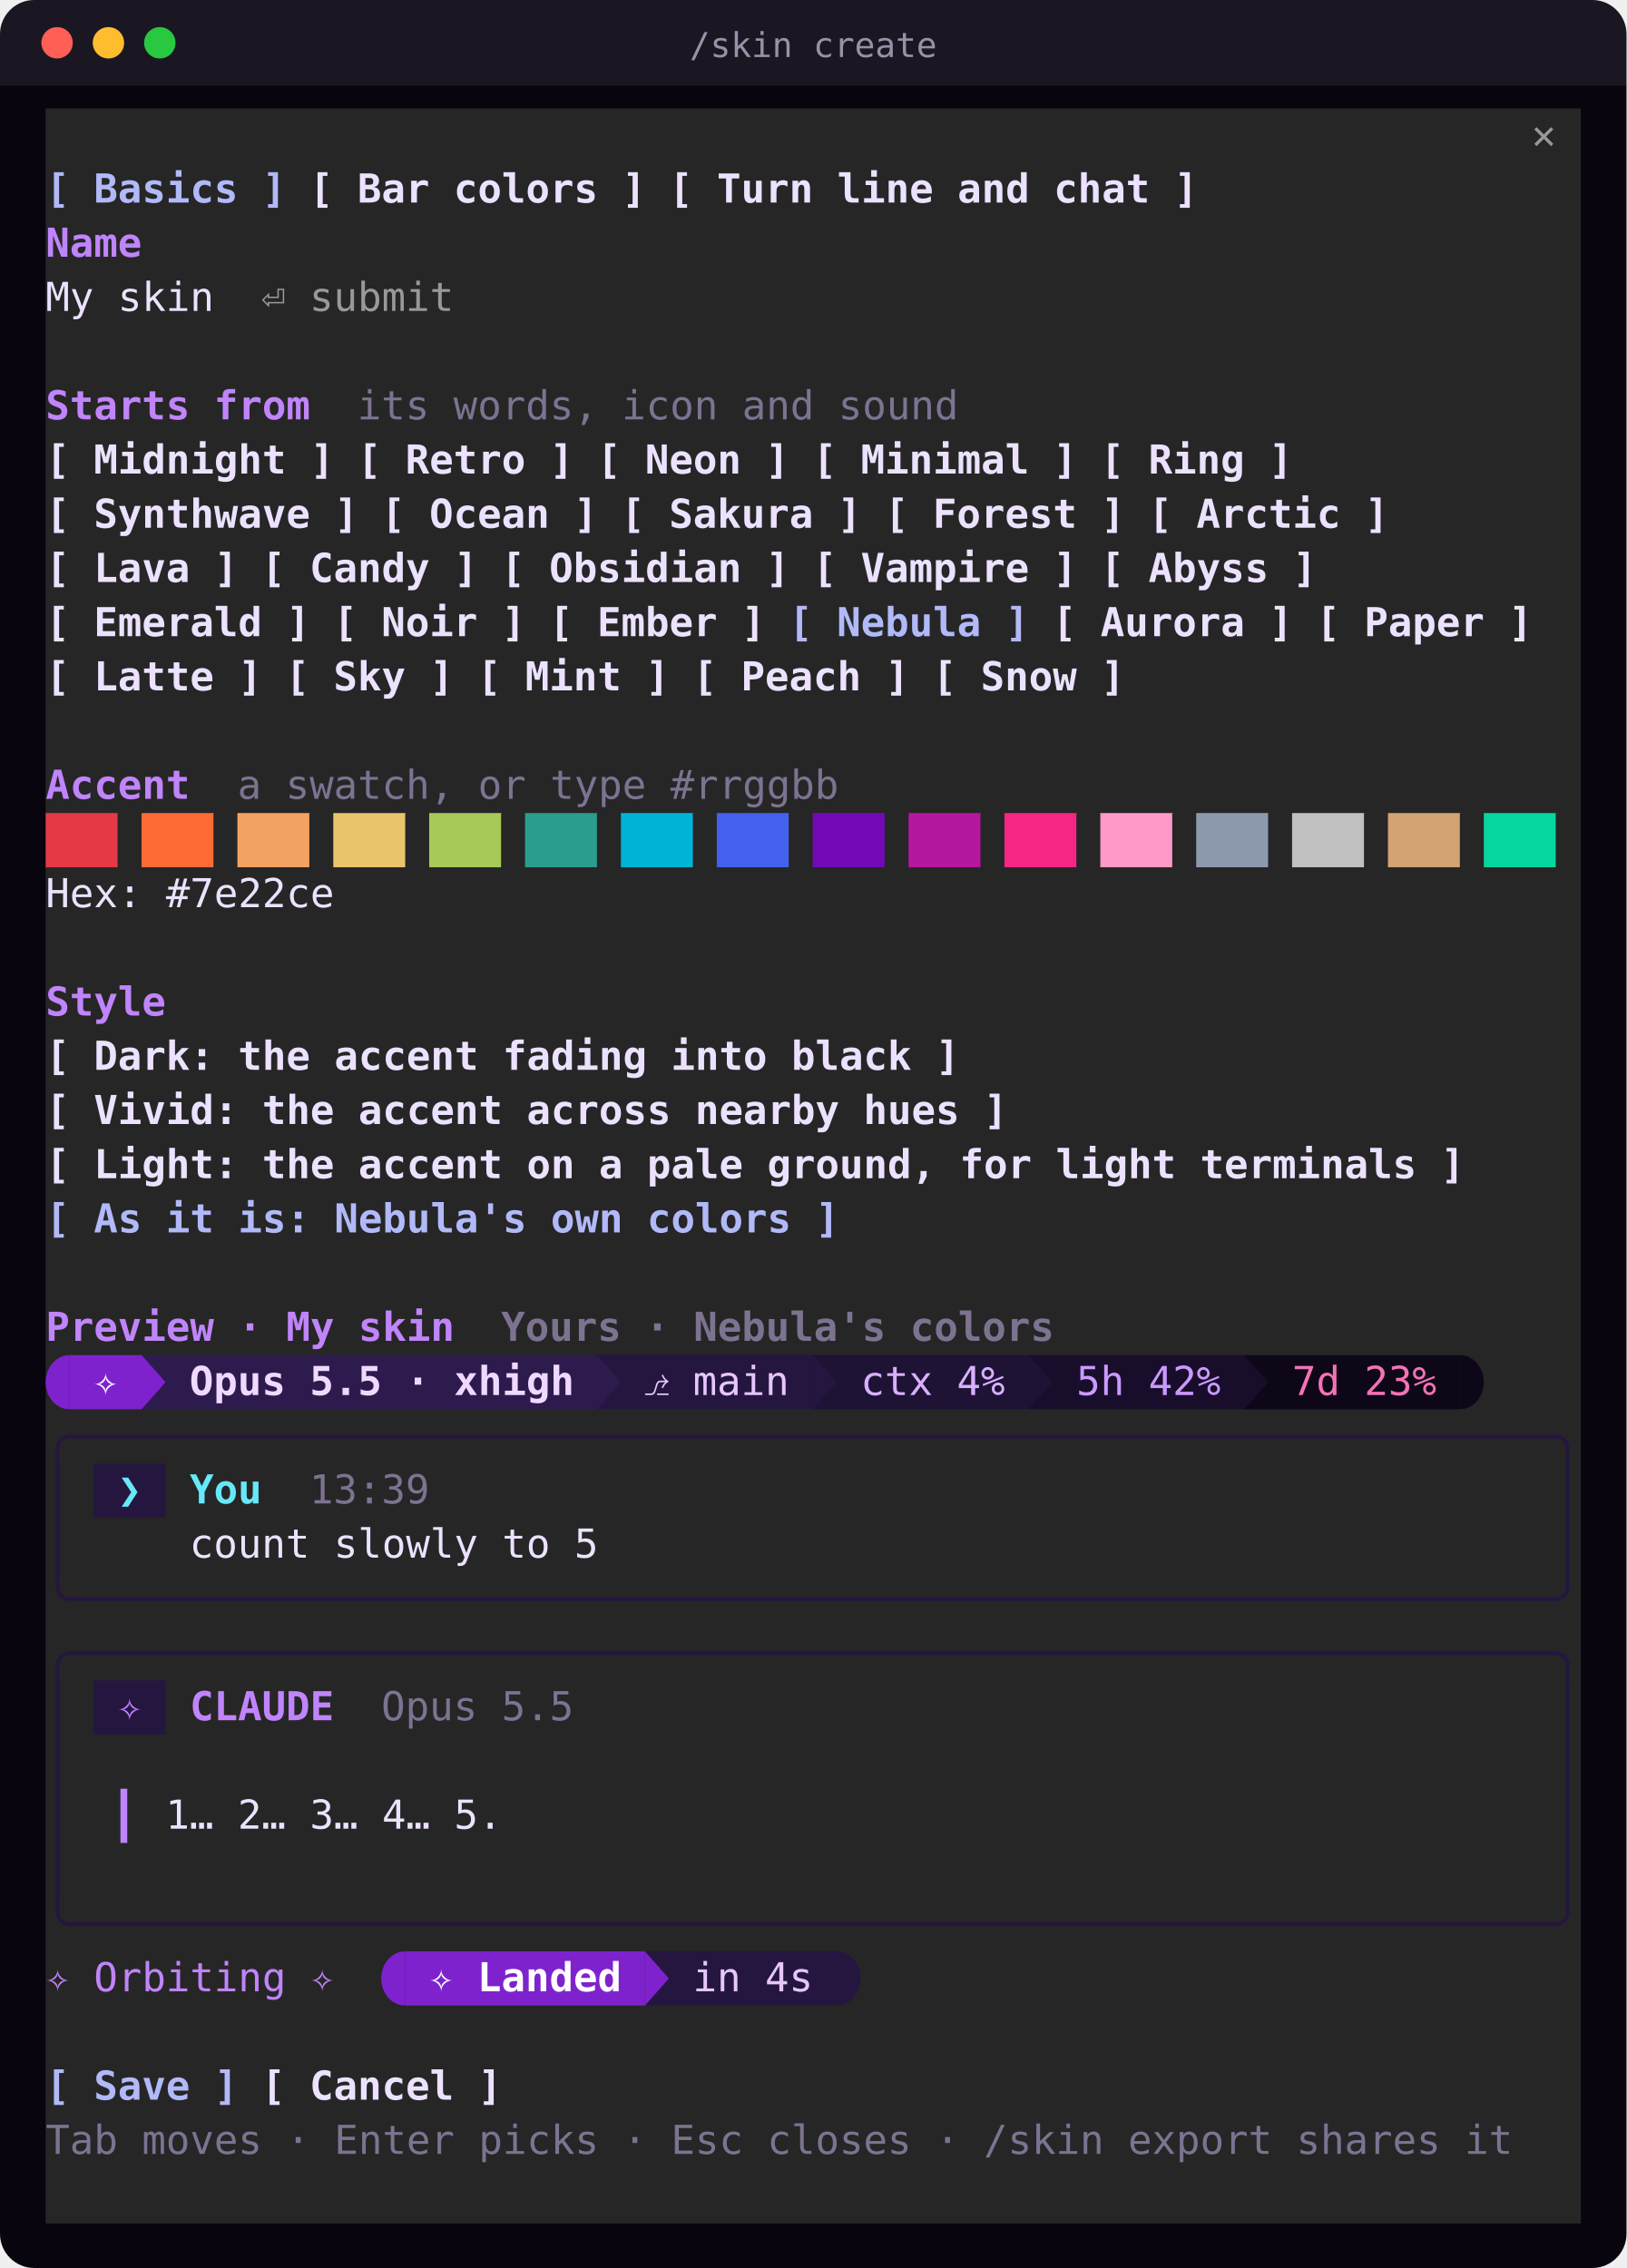
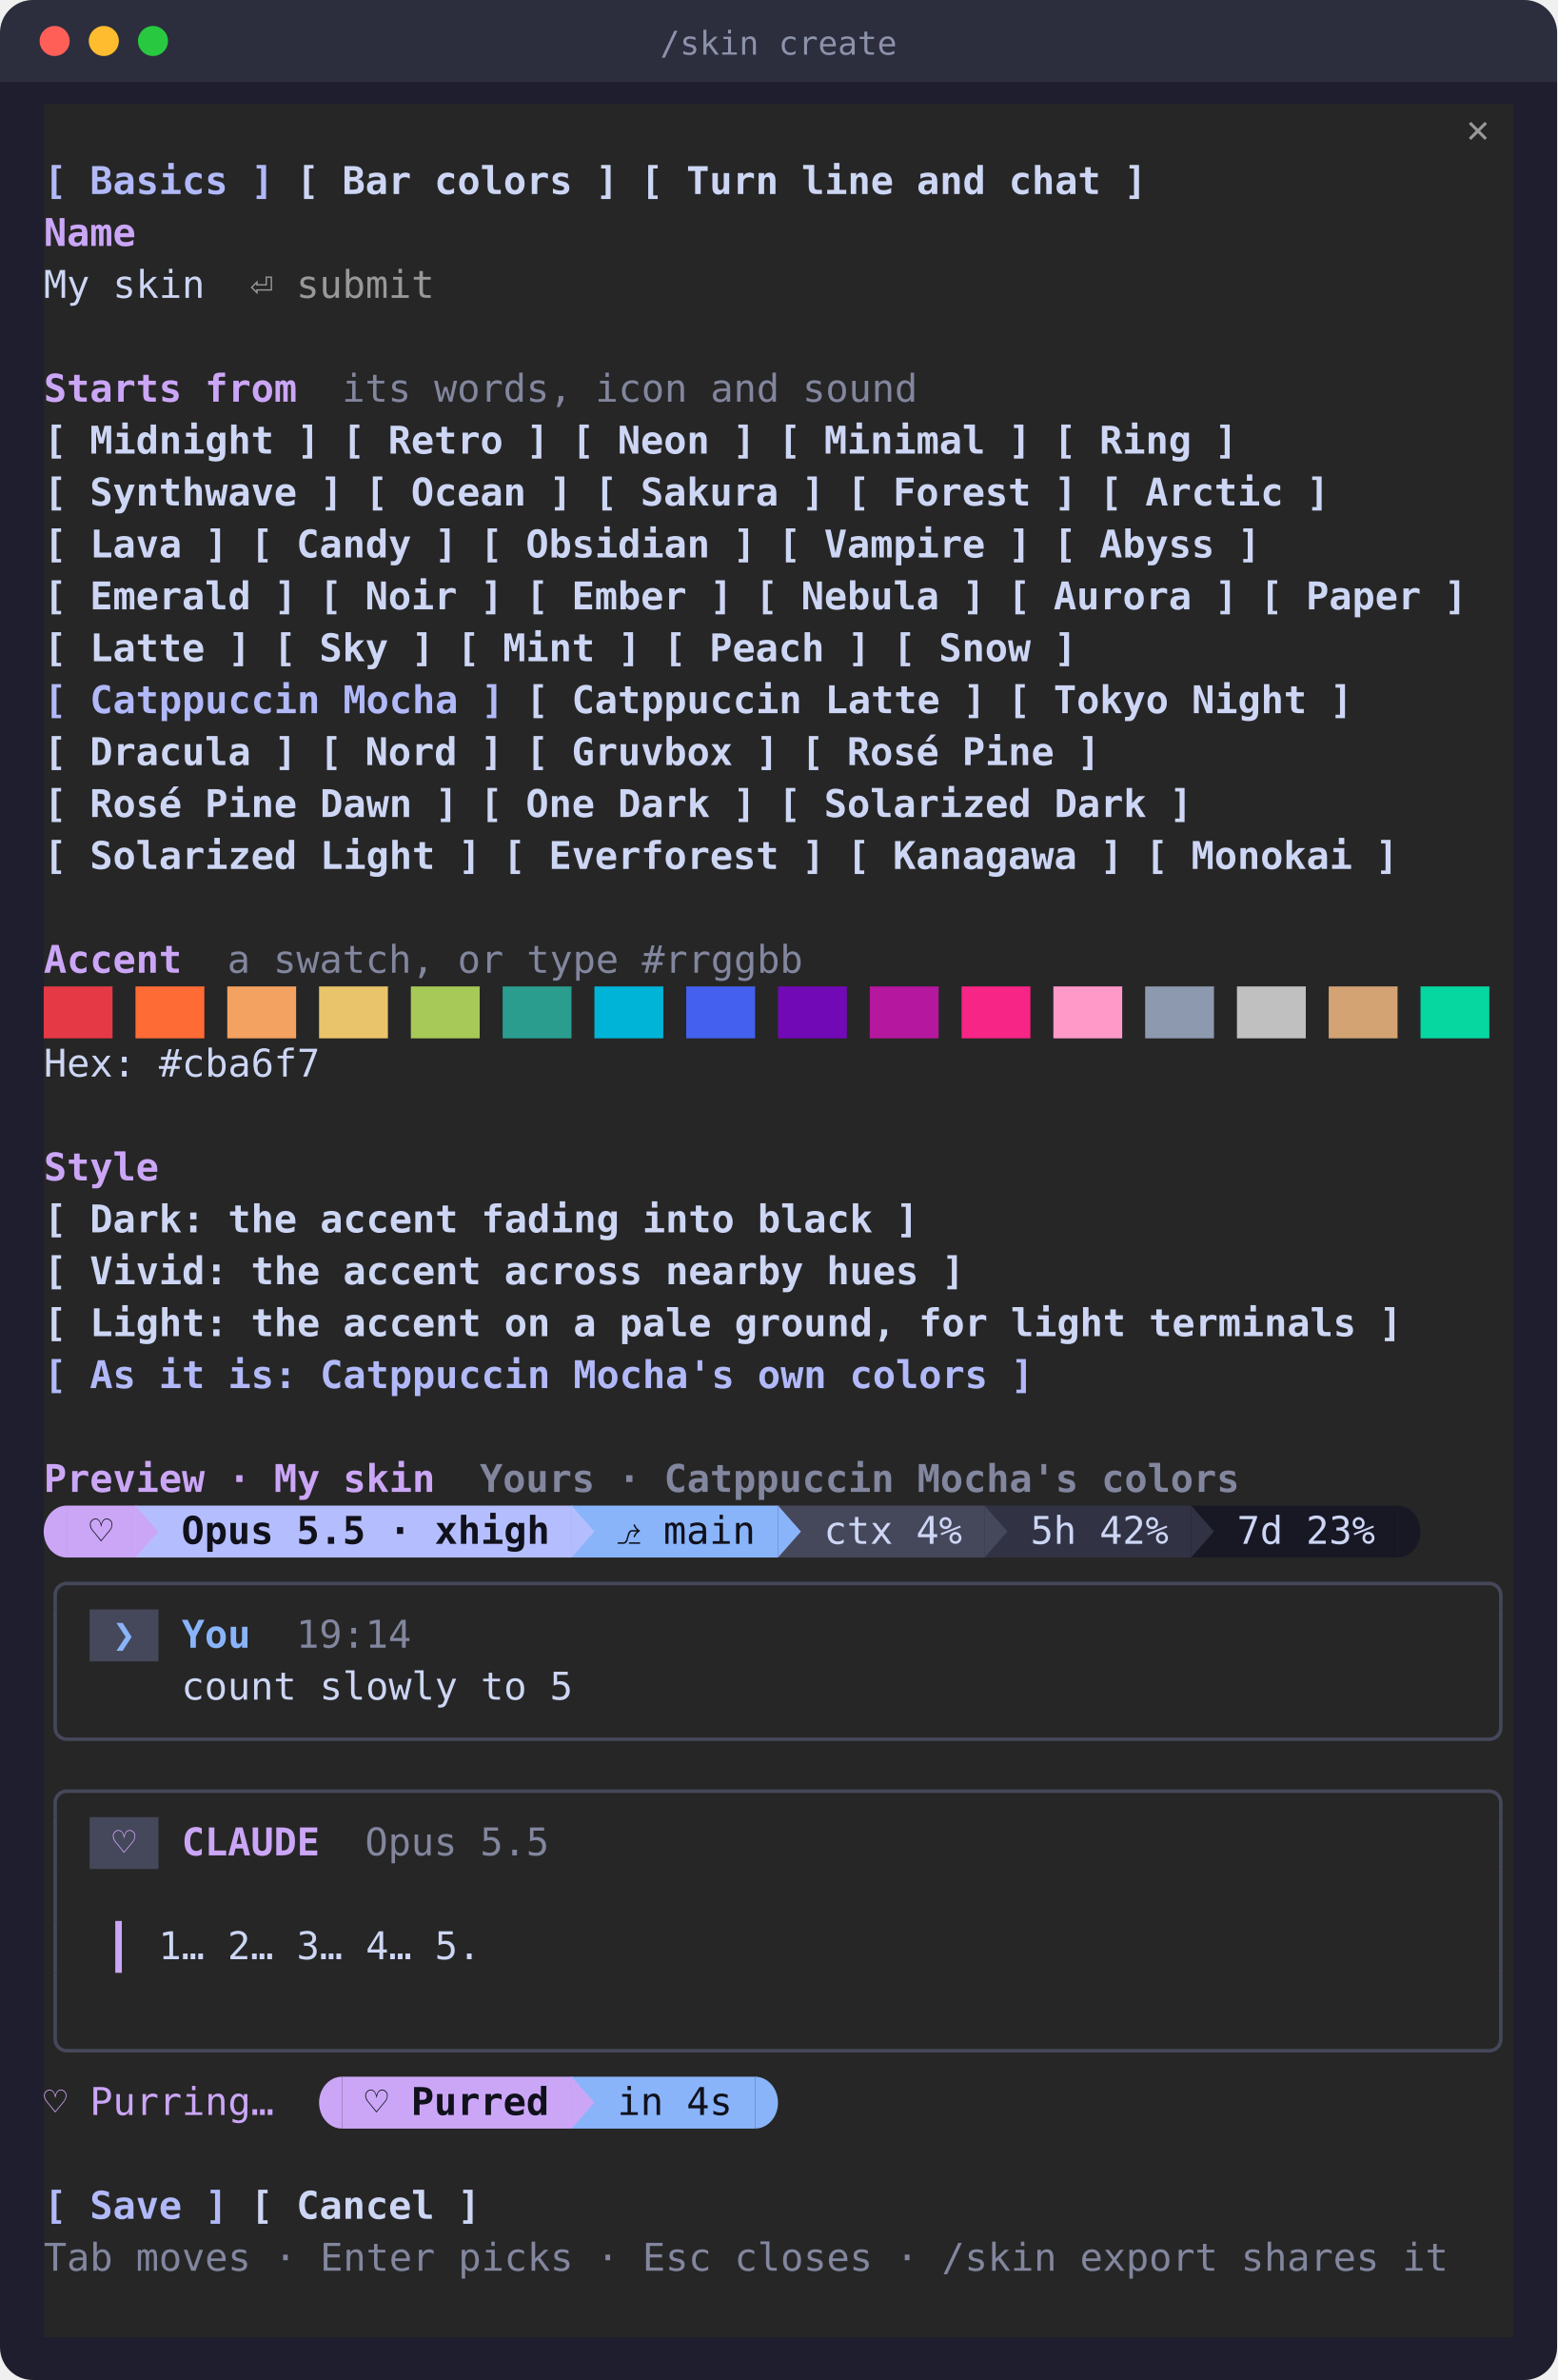
- <svg xmlns="http://www.w3.org/2000/svg" width="570" height="795" viewBox="0 0 570 795" font-family="'JetBrains Mono','SF Mono','Cascadia Code',Menlo,Consolas,'DejaVu Sans Mono',monospace" font-size="14" role="img" aria-label="/skin create">
-   <rect width="570" height="795" rx="12" fill="#08050f" />
-   <path d="M0 12a12 12 0 0 1 12-12h546a12 12 0 0 1 12 12v18H0Z" fill="#ece2ff" opacity=".08" />
+ <svg xmlns="http://www.w3.org/2000/svg" width="570" height="871" viewBox="0 0 570 871" font-family="'JetBrains Mono','SF Mono','Cascadia Code',Menlo,Consolas,'DejaVu Sans Mono',monospace" font-size="14" role="img" aria-label="/skin create">
+   <rect width="570" height="871" rx="12" fill="#1e1e2e" />
+   <path d="M0 12a12 12 0 0 1 12-12h546a12 12 0 0 1 12 12v18H0Z" fill="#cdd6f4" opacity=".08" />
  <circle cx="20" cy="15" r="5.5" fill="#ff5f57" />
  <circle cx="38" cy="15" r="5.5" fill="#febc2e" />
  <circle cx="56" cy="15" r="5.5" fill="#28c840" />
-   <text x="285" y="20" fill="#ece2ff" opacity=".6" text-anchor="middle" font-size="12">/skin create</text>
+   <text x="285" y="20" fill="#cdd6f4" opacity=".6" text-anchor="middle" font-size="12">/skin create</text>
  <rect x="16.0" y="38.0" width="538.0" height="19.4" fill="#262626" />
  <text x="536.8" y="52.0" fill="#999999" textLength="8.4" lengthAdjust="spacingAndGlyphs" xml:space="preserve">✕</text>
  <rect x="16.0" y="57.0" width="538.0" height="19.4" fill="#262626" />
  <text x="16.0" y="71.0" fill="#b1b9f9" font-weight="700" textLength="84.0" lengthAdjust="spacingAndGlyphs" xml:space="preserve">[ Basics ]</text>
-   <text x="108.4" y="71.0" fill="#ece2ff" font-weight="700" textLength="117.6" lengthAdjust="spacingAndGlyphs" xml:space="preserve">[ Bar colors ]</text>
-   <text x="234.4" y="71.0" fill="#ece2ff" font-weight="700" textLength="184.8" lengthAdjust="spacingAndGlyphs" xml:space="preserve">[ Turn line and chat ]</text>
+   <text x="108.4" y="71.0" fill="#cdd6f4" font-weight="700" textLength="117.6" lengthAdjust="spacingAndGlyphs" xml:space="preserve">[ Bar colors ]</text>
+   <text x="234.4" y="71.0" fill="#cdd6f4" font-weight="700" textLength="184.8" lengthAdjust="spacingAndGlyphs" xml:space="preserve">[ Turn line and chat ]</text>
  <rect x="16.0" y="76.0" width="538.0" height="19.4" fill="#262626" />
-   <text x="16.0" y="90.0" fill="#c084fc" font-weight="700" textLength="33.6" lengthAdjust="spacingAndGlyphs" xml:space="preserve">Name</text>
+   <text x="16.0" y="90.0" fill="#cba6f7" font-weight="700" textLength="33.6" lengthAdjust="spacingAndGlyphs" xml:space="preserve">Name</text>
  <rect x="16.0" y="95.0" width="538.0" height="19.4" fill="#262626" />
-   <text x="16.0" y="109.0" fill="#ece2ff" textLength="58.8" lengthAdjust="spacingAndGlyphs" xml:space="preserve">My skin</text>
+   <text x="16.0" y="109.0" fill="#cdd6f4" textLength="58.8" lengthAdjust="spacingAndGlyphs" xml:space="preserve">My skin</text>
  <text x="91.6" y="109.0" fill="#999999" textLength="67.2" lengthAdjust="spacingAndGlyphs" xml:space="preserve">⏎ submit</text>
  <rect x="16.0" y="114.0" width="538.0" height="19.4" fill="#262626" />
  <rect x="16.0" y="133.0" width="538.0" height="19.4" fill="#262626" />
-   <text x="16.0" y="147.0" fill="#c084fc" font-weight="700" textLength="92.4" lengthAdjust="spacingAndGlyphs" xml:space="preserve">Starts from</text>
-   <text x="125.2" y="147.0" fill="#7d7391" textLength="210.0" lengthAdjust="spacingAndGlyphs" xml:space="preserve">its words, icon and sound</text>
+   <text x="16.0" y="147.0" fill="#cba6f7" font-weight="700" textLength="92.4" lengthAdjust="spacingAndGlyphs" xml:space="preserve">Starts from</text>
+   <text x="125.2" y="147.0" fill="#82869e" textLength="210.0" lengthAdjust="spacingAndGlyphs" xml:space="preserve">its words, icon and sound</text>
  <rect x="16.0" y="152.0" width="538.0" height="19.4" fill="#262626" />
-   <text x="16.0" y="166.0" fill="#ece2ff" font-weight="700" textLength="100.8" lengthAdjust="spacingAndGlyphs" xml:space="preserve">[ Midnight ]</text>
-   <text x="125.2" y="166.0" fill="#ece2ff" font-weight="700" textLength="75.6" lengthAdjust="spacingAndGlyphs" xml:space="preserve">[ Retro ]</text>
-   <text x="209.2" y="166.0" fill="#ece2ff" font-weight="700" textLength="67.2" lengthAdjust="spacingAndGlyphs" xml:space="preserve">[ Neon ]</text>
-   <text x="284.8" y="166.0" fill="#ece2ff" font-weight="700" textLength="92.4" lengthAdjust="spacingAndGlyphs" xml:space="preserve">[ Minimal ]</text>
-   <text x="385.6" y="166.0" fill="#ece2ff" font-weight="700" textLength="67.2" lengthAdjust="spacingAndGlyphs" xml:space="preserve">[ Ring ]</text>
+   <text x="16.0" y="166.0" fill="#cdd6f4" font-weight="700" textLength="100.8" lengthAdjust="spacingAndGlyphs" xml:space="preserve">[ Midnight ]</text>
+   <text x="125.2" y="166.0" fill="#cdd6f4" font-weight="700" textLength="75.6" lengthAdjust="spacingAndGlyphs" xml:space="preserve">[ Retro ]</text>
+   <text x="209.2" y="166.0" fill="#cdd6f4" font-weight="700" textLength="67.2" lengthAdjust="spacingAndGlyphs" xml:space="preserve">[ Neon ]</text>
+   <text x="284.8" y="166.0" fill="#cdd6f4" font-weight="700" textLength="92.4" lengthAdjust="spacingAndGlyphs" xml:space="preserve">[ Minimal ]</text>
+   <text x="385.6" y="166.0" fill="#cdd6f4" font-weight="700" textLength="67.2" lengthAdjust="spacingAndGlyphs" xml:space="preserve">[ Ring ]</text>
  <rect x="16.0" y="171.0" width="538.0" height="19.4" fill="#262626" />
-   <text x="16.0" y="185.0" fill="#ece2ff" font-weight="700" textLength="109.2" lengthAdjust="spacingAndGlyphs" xml:space="preserve">[ Synthwave ]</text>
-   <text x="133.6" y="185.0" fill="#ece2ff" font-weight="700" textLength="75.6" lengthAdjust="spacingAndGlyphs" xml:space="preserve">[ Ocean ]</text>
-   <text x="217.6" y="185.0" fill="#ece2ff" font-weight="700" textLength="84.0" lengthAdjust="spacingAndGlyphs" xml:space="preserve">[ Sakura ]</text>
-   <text x="310.0" y="185.0" fill="#ece2ff" font-weight="700" textLength="84.0" lengthAdjust="spacingAndGlyphs" xml:space="preserve">[ Forest ]</text>
-   <text x="402.4" y="185.0" fill="#ece2ff" font-weight="700" textLength="84.0" lengthAdjust="spacingAndGlyphs" xml:space="preserve">[ Arctic ]</text>
+   <text x="16.0" y="185.0" fill="#cdd6f4" font-weight="700" textLength="109.2" lengthAdjust="spacingAndGlyphs" xml:space="preserve">[ Synthwave ]</text>
+   <text x="133.6" y="185.0" fill="#cdd6f4" font-weight="700" textLength="75.6" lengthAdjust="spacingAndGlyphs" xml:space="preserve">[ Ocean ]</text>
+   <text x="217.6" y="185.0" fill="#cdd6f4" font-weight="700" textLength="84.0" lengthAdjust="spacingAndGlyphs" xml:space="preserve">[ Sakura ]</text>
+   <text x="310.0" y="185.0" fill="#cdd6f4" font-weight="700" textLength="84.0" lengthAdjust="spacingAndGlyphs" xml:space="preserve">[ Forest ]</text>
+   <text x="402.4" y="185.0" fill="#cdd6f4" font-weight="700" textLength="84.0" lengthAdjust="spacingAndGlyphs" xml:space="preserve">[ Arctic ]</text>
  <rect x="16.0" y="190.0" width="538.0" height="19.4" fill="#262626" />
-   <text x="16.0" y="204.0" fill="#ece2ff" font-weight="700" textLength="67.2" lengthAdjust="spacingAndGlyphs" xml:space="preserve">[ Lava ]</text>
-   <text x="91.6" y="204.0" fill="#ece2ff" font-weight="700" textLength="75.6" lengthAdjust="spacingAndGlyphs" xml:space="preserve">[ Candy ]</text>
-   <text x="175.6" y="204.0" fill="#ece2ff" font-weight="700" textLength="100.8" lengthAdjust="spacingAndGlyphs" xml:space="preserve">[ Obsidian ]</text>
-   <text x="284.8" y="204.0" fill="#ece2ff" font-weight="700" textLength="92.4" lengthAdjust="spacingAndGlyphs" xml:space="preserve">[ Vampire ]</text>
-   <text x="385.6" y="204.0" fill="#ece2ff" font-weight="700" textLength="75.6" lengthAdjust="spacingAndGlyphs" xml:space="preserve">[ Abyss ]</text>
+   <text x="16.0" y="204.0" fill="#cdd6f4" font-weight="700" textLength="67.2" lengthAdjust="spacingAndGlyphs" xml:space="preserve">[ Lava ]</text>
+   <text x="91.6" y="204.0" fill="#cdd6f4" font-weight="700" textLength="75.6" lengthAdjust="spacingAndGlyphs" xml:space="preserve">[ Candy ]</text>
+   <text x="175.6" y="204.0" fill="#cdd6f4" font-weight="700" textLength="100.8" lengthAdjust="spacingAndGlyphs" xml:space="preserve">[ Obsidian ]</text>
+   <text x="284.8" y="204.0" fill="#cdd6f4" font-weight="700" textLength="92.4" lengthAdjust="spacingAndGlyphs" xml:space="preserve">[ Vampire ]</text>
+   <text x="385.6" y="204.0" fill="#cdd6f4" font-weight="700" textLength="75.6" lengthAdjust="spacingAndGlyphs" xml:space="preserve">[ Abyss ]</text>
  <rect x="16.0" y="209.0" width="538.0" height="19.4" fill="#262626" />
-   <text x="16.0" y="223.0" fill="#ece2ff" font-weight="700" textLength="92.4" lengthAdjust="spacingAndGlyphs" xml:space="preserve">[ Emerald ]</text>
-   <text x="116.8" y="223.0" fill="#ece2ff" font-weight="700" textLength="67.2" lengthAdjust="spacingAndGlyphs" xml:space="preserve">[ Noir ]</text>
-   <text x="192.4" y="223.0" fill="#ece2ff" font-weight="700" textLength="75.6" lengthAdjust="spacingAndGlyphs" xml:space="preserve">[ Ember ]</text>
-   <text x="276.4" y="223.0" fill="#b1b9f9" font-weight="700" textLength="84.0" lengthAdjust="spacingAndGlyphs" xml:space="preserve">[ Nebula ]</text>
-   <text x="368.8" y="223.0" fill="#ece2ff" font-weight="700" textLength="84.0" lengthAdjust="spacingAndGlyphs" xml:space="preserve">[ Aurora ]</text>
-   <text x="461.2" y="223.0" fill="#ece2ff" font-weight="700" textLength="75.6" lengthAdjust="spacingAndGlyphs" xml:space="preserve">[ Paper ]</text>
+   <text x="16.0" y="223.0" fill="#cdd6f4" font-weight="700" textLength="92.4" lengthAdjust="spacingAndGlyphs" xml:space="preserve">[ Emerald ]</text>
+   <text x="116.8" y="223.0" fill="#cdd6f4" font-weight="700" textLength="67.2" lengthAdjust="spacingAndGlyphs" xml:space="preserve">[ Noir ]</text>
+   <text x="192.4" y="223.0" fill="#cdd6f4" font-weight="700" textLength="75.6" lengthAdjust="spacingAndGlyphs" xml:space="preserve">[ Ember ]</text>
+   <text x="276.4" y="223.0" fill="#cdd6f4" font-weight="700" textLength="84.0" lengthAdjust="spacingAndGlyphs" xml:space="preserve">[ Nebula ]</text>
+   <text x="368.8" y="223.0" fill="#cdd6f4" font-weight="700" textLength="84.0" lengthAdjust="spacingAndGlyphs" xml:space="preserve">[ Aurora ]</text>
+   <text x="461.2" y="223.0" fill="#cdd6f4" font-weight="700" textLength="75.6" lengthAdjust="spacingAndGlyphs" xml:space="preserve">[ Paper ]</text>
  <rect x="16.0" y="228.0" width="538.0" height="19.4" fill="#262626" />
-   <text x="16.0" y="242.0" fill="#ece2ff" font-weight="700" textLength="75.6" lengthAdjust="spacingAndGlyphs" xml:space="preserve">[ Latte ]</text>
-   <text x="100.0" y="242.0" fill="#ece2ff" font-weight="700" textLength="58.8" lengthAdjust="spacingAndGlyphs" xml:space="preserve">[ Sky ]</text>
-   <text x="167.2" y="242.0" fill="#ece2ff" font-weight="700" textLength="67.2" lengthAdjust="spacingAndGlyphs" xml:space="preserve">[ Mint ]</text>
-   <text x="242.8" y="242.0" fill="#ece2ff" font-weight="700" textLength="75.6" lengthAdjust="spacingAndGlyphs" xml:space="preserve">[ Peach ]</text>
-   <text x="326.8" y="242.0" fill="#ece2ff" font-weight="700" textLength="67.2" lengthAdjust="spacingAndGlyphs" xml:space="preserve">[ Snow ]</text>
+   <text x="16.0" y="242.0" fill="#cdd6f4" font-weight="700" textLength="75.6" lengthAdjust="spacingAndGlyphs" xml:space="preserve">[ Latte ]</text>
+   <text x="100.0" y="242.0" fill="#cdd6f4" font-weight="700" textLength="58.8" lengthAdjust="spacingAndGlyphs" xml:space="preserve">[ Sky ]</text>
+   <text x="167.2" y="242.0" fill="#cdd6f4" font-weight="700" textLength="67.2" lengthAdjust="spacingAndGlyphs" xml:space="preserve">[ Mint ]</text>
+   <text x="242.8" y="242.0" fill="#cdd6f4" font-weight="700" textLength="75.6" lengthAdjust="spacingAndGlyphs" xml:space="preserve">[ Peach ]</text>
+   <text x="326.8" y="242.0" fill="#cdd6f4" font-weight="700" textLength="67.2" lengthAdjust="spacingAndGlyphs" xml:space="preserve">[ Snow ]</text>
  <rect x="16.0" y="247.0" width="538.0" height="19.4" fill="#262626" />
+   <text x="16.0" y="261.0" fill="#b1b9f9" font-weight="700" textLength="168.0" lengthAdjust="spacingAndGlyphs" xml:space="preserve">[ Catppuccin Mocha ]</text>
+   <text x="192.4" y="261.0" fill="#cdd6f4" font-weight="700" textLength="168.0" lengthAdjust="spacingAndGlyphs" xml:space="preserve">[ Catppuccin Latte ]</text>
+   <text x="368.8" y="261.0" fill="#cdd6f4" font-weight="700" textLength="126.0" lengthAdjust="spacingAndGlyphs" xml:space="preserve">[ Tokyo Night ]</text>
  <rect x="16.0" y="266.0" width="538.0" height="19.4" fill="#262626" />
-   <text x="16.0" y="280.0" fill="#c084fc" font-weight="700" textLength="50.4" lengthAdjust="spacingAndGlyphs" xml:space="preserve">Accent</text>
-   <text x="83.2" y="280.0" fill="#7d7391" textLength="210.0" lengthAdjust="spacingAndGlyphs" xml:space="preserve">a swatch, or type #rrggbb</text>
-   <rect x="16.0" y="285.0" width="25.6" height="19.4" fill="#e63946" />
-   <rect x="41.2" y="285.0" width="8.8" height="19.4" fill="#262626" />
-   <rect x="49.6" y="285.0" width="25.6" height="19.4" fill="#ff6b35" />
-   <rect x="74.8" y="285.0" width="8.8" height="19.4" fill="#262626" />
-   <rect x="83.2" y="285.0" width="25.6" height="19.4" fill="#f4a261" />
-   <rect x="108.4" y="285.0" width="8.8" height="19.4" fill="#262626" />
-   <rect x="116.8" y="285.0" width="25.6" height="19.4" fill="#e9c46a" />
-   <rect x="142.0" y="285.0" width="8.8" height="19.4" fill="#262626" />
-   <rect x="150.4" y="285.0" width="25.6" height="19.4" fill="#a7c957" />
-   <rect x="175.6" y="285.0" width="8.8" height="19.4" fill="#262626" />
-   <rect x="184.0" y="285.0" width="25.6" height="19.4" fill="#2a9d8f" />
-   <rect x="209.2" y="285.0" width="8.8" height="19.4" fill="#262626" />
-   <rect x="217.6" y="285.0" width="25.6" height="19.4" fill="#00b4d8" />
-   <rect x="242.8" y="285.0" width="8.8" height="19.4" fill="#262626" />
-   <rect x="251.2" y="285.0" width="25.6" height="19.4" fill="#4361ee" />
-   <rect x="276.4" y="285.0" width="8.8" height="19.4" fill="#262626" />
-   <rect x="284.8" y="285.0" width="25.6" height="19.4" fill="#7209b7" />
-   <rect x="310.0" y="285.0" width="8.8" height="19.4" fill="#262626" />
-   <rect x="318.4" y="285.0" width="25.6" height="19.4" fill="#b5179e" />
-   <rect x="343.6" y="285.0" width="8.8" height="19.4" fill="#262626" />
-   <rect x="352.0" y="285.0" width="25.6" height="19.4" fill="#f72585" />
-   <rect x="377.2" y="285.0" width="8.8" height="19.4" fill="#262626" />
-   <rect x="385.6" y="285.0" width="25.6" height="19.4" fill="#ff99c8" />
-   <rect x="410.8" y="285.0" width="8.8" height="19.4" fill="#262626" />
-   <rect x="419.2" y="285.0" width="25.6" height="19.4" fill="#8d99ae" />
-   <rect x="444.4" y="285.0" width="8.8" height="19.4" fill="#262626" />
-   <rect x="452.8" y="285.0" width="25.6" height="19.4" fill="#c0c0c0" />
-   <rect x="478.0" y="285.0" width="8.8" height="19.4" fill="#262626" />
-   <rect x="486.4" y="285.0" width="25.6" height="19.4" fill="#d4a373" />
-   <rect x="511.6" y="285.0" width="8.8" height="19.4" fill="#262626" />
-   <rect x="520.0" y="285.0" width="25.6" height="19.4" fill="#06d6a0" />
-   <rect x="545.2" y="285.0" width="8.8" height="19.4" fill="#262626" />
+   <text x="16.0" y="280.0" fill="#cdd6f4" font-weight="700" textLength="92.4" lengthAdjust="spacingAndGlyphs" xml:space="preserve">[ Dracula ]</text>
+   <text x="116.8" y="280.0" fill="#cdd6f4" font-weight="700" textLength="67.2" lengthAdjust="spacingAndGlyphs" xml:space="preserve">[ Nord ]</text>
+   <text x="192.4" y="280.0" fill="#cdd6f4" font-weight="700" textLength="92.4" lengthAdjust="spacingAndGlyphs" xml:space="preserve">[ Gruvbox ]</text>
+   <text x="293.2" y="280.0" fill="#cdd6f4" font-weight="700" textLength="109.2" lengthAdjust="spacingAndGlyphs" xml:space="preserve">[ Rosé Pine ]</text>
+   <rect x="16.0" y="285.0" width="538.0" height="19.4" fill="#262626" />
+   <text x="16.0" y="299.0" fill="#cdd6f4" font-weight="700" textLength="151.2" lengthAdjust="spacingAndGlyphs" xml:space="preserve">[ Rosé Pine Dawn ]</text>
+   <text x="175.6" y="299.0" fill="#cdd6f4" font-weight="700" textLength="100.8" lengthAdjust="spacingAndGlyphs" xml:space="preserve">[ One Dark ]</text>
+   <text x="284.8" y="299.0" fill="#cdd6f4" font-weight="700" textLength="151.2" lengthAdjust="spacingAndGlyphs" xml:space="preserve">[ Solarized Dark ]</text>
  <rect x="16.0" y="304.0" width="538.0" height="19.4" fill="#262626" />
-   <text x="16.0" y="318.0" fill="#ece2ff" textLength="100.8" lengthAdjust="spacingAndGlyphs" xml:space="preserve">Hex: #7e22ce</text>
+   <text x="16.0" y="318.0" fill="#cdd6f4" font-weight="700" textLength="159.6" lengthAdjust="spacingAndGlyphs" xml:space="preserve">[ Solarized Light ]</text>
+   <text x="184.0" y="318.0" fill="#cdd6f4" font-weight="700" textLength="117.6" lengthAdjust="spacingAndGlyphs" xml:space="preserve">[ Everforest ]</text>
+   <text x="310.0" y="318.0" fill="#cdd6f4" font-weight="700" textLength="100.8" lengthAdjust="spacingAndGlyphs" xml:space="preserve">[ Kanagawa ]</text>
+   <text x="419.2" y="318.0" fill="#cdd6f4" font-weight="700" textLength="92.4" lengthAdjust="spacingAndGlyphs" xml:space="preserve">[ Monokai ]</text>
  <rect x="16.0" y="323.0" width="538.0" height="19.4" fill="#262626" />
  <rect x="16.0" y="342.0" width="538.0" height="19.4" fill="#262626" />
-   <text x="16.0" y="356.0" fill="#c084fc" font-weight="700" textLength="42.0" lengthAdjust="spacingAndGlyphs" xml:space="preserve">Style</text>
-   <rect x="16.0" y="361.0" width="538.0" height="19.4" fill="#262626" />
-   <text x="16.0" y="375.0" fill="#ece2ff" font-weight="700" textLength="319.2" lengthAdjust="spacingAndGlyphs" xml:space="preserve">[ Dark: the accent fading into black ]</text>
+   <text x="16.0" y="356.0" fill="#cba6f7" font-weight="700" textLength="50.4" lengthAdjust="spacingAndGlyphs" xml:space="preserve">Accent</text>
+   <text x="83.2" y="356.0" fill="#82869e" textLength="210.0" lengthAdjust="spacingAndGlyphs" xml:space="preserve">a swatch, or type #rrggbb</text>
+   <rect x="16.0" y="361.0" width="25.6" height="19.4" fill="#e63946" />
+   <rect x="41.2" y="361.0" width="8.8" height="19.4" fill="#262626" />
+   <rect x="49.6" y="361.0" width="25.6" height="19.4" fill="#ff6b35" />
+   <rect x="74.8" y="361.0" width="8.8" height="19.4" fill="#262626" />
+   <rect x="83.2" y="361.0" width="25.6" height="19.4" fill="#f4a261" />
+   <rect x="108.4" y="361.0" width="8.8" height="19.4" fill="#262626" />
+   <rect x="116.8" y="361.0" width="25.6" height="19.4" fill="#e9c46a" />
+   <rect x="142.0" y="361.0" width="8.8" height="19.4" fill="#262626" />
+   <rect x="150.4" y="361.0" width="25.6" height="19.4" fill="#a7c957" />
+   <rect x="175.6" y="361.0" width="8.8" height="19.4" fill="#262626" />
+   <rect x="184.0" y="361.0" width="25.6" height="19.4" fill="#2a9d8f" />
+   <rect x="209.2" y="361.0" width="8.8" height="19.4" fill="#262626" />
+   <rect x="217.6" y="361.0" width="25.6" height="19.4" fill="#00b4d8" />
+   <rect x="242.8" y="361.0" width="8.8" height="19.4" fill="#262626" />
+   <rect x="251.2" y="361.0" width="25.6" height="19.4" fill="#4361ee" />
+   <rect x="276.4" y="361.0" width="8.8" height="19.4" fill="#262626" />
+   <rect x="284.8" y="361.0" width="25.6" height="19.4" fill="#7209b7" />
+   <rect x="310.0" y="361.0" width="8.8" height="19.4" fill="#262626" />
+   <rect x="318.4" y="361.0" width="25.6" height="19.4" fill="#b5179e" />
+   <rect x="343.6" y="361.0" width="8.8" height="19.4" fill="#262626" />
+   <rect x="352.0" y="361.0" width="25.6" height="19.4" fill="#f72585" />
+   <rect x="377.2" y="361.0" width="8.8" height="19.4" fill="#262626" />
+   <rect x="385.6" y="361.0" width="25.6" height="19.4" fill="#ff99c8" />
+   <rect x="410.8" y="361.0" width="8.8" height="19.4" fill="#262626" />
+   <rect x="419.2" y="361.0" width="25.6" height="19.4" fill="#8d99ae" />
+   <rect x="444.4" y="361.0" width="8.8" height="19.4" fill="#262626" />
+   <rect x="452.8" y="361.0" width="25.6" height="19.4" fill="#c0c0c0" />
+   <rect x="478.0" y="361.0" width="8.8" height="19.4" fill="#262626" />
+   <rect x="486.4" y="361.0" width="25.6" height="19.4" fill="#d4a373" />
+   <rect x="511.6" y="361.0" width="8.8" height="19.4" fill="#262626" />
+   <rect x="520.0" y="361.0" width="25.6" height="19.4" fill="#06d6a0" />
+   <rect x="545.2" y="361.0" width="8.8" height="19.4" fill="#262626" />
  <rect x="16.0" y="380.0" width="538.0" height="19.4" fill="#262626" />
-   <text x="16.0" y="394.0" fill="#ece2ff" font-weight="700" textLength="336.0" lengthAdjust="spacingAndGlyphs" xml:space="preserve">[ Vivid: the accent across nearby hues ]</text>
+   <text x="16.0" y="394.0" fill="#cdd6f4" textLength="100.8" lengthAdjust="spacingAndGlyphs" xml:space="preserve">Hex: #cba6f7</text>
  <rect x="16.0" y="399.0" width="538.0" height="19.4" fill="#262626" />
-   <text x="16.0" y="413.0" fill="#ece2ff" font-weight="700" textLength="495.6" lengthAdjust="spacingAndGlyphs" xml:space="preserve">[ Light: the accent on a pale ground, for light terminals ]</text>
  <rect x="16.0" y="418.0" width="538.0" height="19.4" fill="#262626" />
-   <text x="16.0" y="432.0" fill="#b1b9f9" font-weight="700" textLength="277.2" lengthAdjust="spacingAndGlyphs" xml:space="preserve">[ As it is: Nebula's own colors ]</text>
+   <text x="16.0" y="432.0" fill="#cba6f7" font-weight="700" textLength="42.0" lengthAdjust="spacingAndGlyphs" xml:space="preserve">Style</text>
  <rect x="16.0" y="437.0" width="538.0" height="19.4" fill="#262626" />
+   <text x="16.0" y="451.0" fill="#cdd6f4" font-weight="700" textLength="319.2" lengthAdjust="spacingAndGlyphs" xml:space="preserve">[ Dark: the accent fading into black ]</text>
  <rect x="16.0" y="456.0" width="538.0" height="19.4" fill="#262626" />
-   <text x="16.0" y="470.0" fill="#c084fc" font-weight="700" textLength="142.8" lengthAdjust="spacingAndGlyphs" xml:space="preserve">Preview · My skin</text>
-   <text x="175.6" y="470.0" fill="#7d7391" font-weight="700" textLength="193.2" lengthAdjust="spacingAndGlyphs" xml:space="preserve">Yours · Nebula's colors</text>
-   <rect x="16.0" y="475.0" width="8.8" height="19.4" fill="#262626" />
-   <rect x="24.4" y="475.0" width="25.6" height="19.4" fill="#7e22ce" />
-   <rect x="49.6" y="475.0" width="160.0" height="19.4" fill="#2d1b4e" />
-   <rect x="209.2" y="475.0" width="76.0" height="19.4" fill="#251640" />
-   <rect x="284.8" y="475.0" width="76.0" height="19.4" fill="#1e1235" />
-   <rect x="360.4" y="475.0" width="76.0" height="19.4" fill="#180e2b" />
-   <rect x="436.0" y="475.0" width="76.0" height="19.4" fill="#0d0718" />
-   <rect x="511.6" y="475.0" width="42.4" height="19.4" fill="#262626" />
-   <path d="M24.4 475.0A8.4 9.5 0 0 0 24.4 494.0Z" fill="#7e22ce" />
-   <path d="M49.6 475.0L58.0 484.5L49.6 494.0Z" fill="#7e22ce" />
-   <path d="M209.2 475.0L217.6 484.5L209.2 494.0Z" fill="#2d1b4e" />
-   <path d="M284.8 475.0L293.2 484.5L284.8 494.0Z" fill="#251640" />
-   <path d="M360.4 475.0L368.8 484.5L360.4 494.0Z" fill="#1e1235" />
-   <path d="M436.0 475.0L444.4 484.5L436.0 494.0Z" fill="#180e2b" />
-   <path d="M511.6 475.0A8.4 9.5 0 0 1 511.6 494.0Z" fill="#0d0718" />
-   <text x="32.8" y="489.0" fill="#ffffff" font-weight="700" textLength="8.4" lengthAdjust="spacingAndGlyphs" xml:space="preserve">✧</text>
-   <text x="66.4" y="489.0" fill="#f0d9ff" font-weight="700" textLength="134.4" lengthAdjust="spacingAndGlyphs" xml:space="preserve">Opus 5.5 · xhigh</text>
-   <text x="226.0" y="489.0" fill="#e6c6ff" textLength="50.4" lengthAdjust="spacingAndGlyphs" xml:space="preserve">⎇ main</text>
-   <text x="301.6" y="489.0" fill="#d9b0ff" textLength="50.4" lengthAdjust="spacingAndGlyphs" xml:space="preserve">ctx 4%</text>
-   <text x="377.2" y="489.0" fill="#cc99ff" textLength="50.4" lengthAdjust="spacingAndGlyphs" xml:space="preserve">5h 42%</text>
-   <text x="452.8" y="489.0" fill="#f472b6" textLength="50.4" lengthAdjust="spacingAndGlyphs" xml:space="preserve">7d 23%</text>
+   <text x="16.0" y="470.0" fill="#cdd6f4" font-weight="700" textLength="336.0" lengthAdjust="spacingAndGlyphs" xml:space="preserve">[ Vivid: the accent across nearby hues ]</text>
+   <rect x="16.0" y="475.0" width="538.0" height="19.4" fill="#262626" />
+   <text x="16.0" y="489.0" fill="#cdd6f4" font-weight="700" textLength="495.6" lengthAdjust="spacingAndGlyphs" xml:space="preserve">[ Light: the accent on a pale ground, for light terminals ]</text>
  <rect x="16.0" y="494.0" width="538.0" height="19.4" fill="#262626" />
-   <path d="M24.4 503.5h521.0" stroke="#251640" stroke-width="1.3" />
-   <path d="M20.2 513.2V507.7a4.2 4.2 0 0 1 4.2 -4.2H24.6" stroke="#251640" stroke-width="1.3" fill="none" />
-   <path d="M545.0 503.5H545.2a4.2 4.2 0 0 1 4.2 4.2V513.2" stroke="#251640" stroke-width="1.3" fill="none" />
-   <rect x="16.0" y="513.0" width="17.2" height="19.4" fill="#262626" />
-   <rect x="32.8" y="513.0" width="25.6" height="19.4" fill="#251640" />
-   <rect x="58.0" y="513.0" width="496.0" height="19.4" fill="#262626" />
-   <path d="M20.2 513.0v19.2" stroke="#251640" stroke-width="1.3" fill="none" />
-   <path d="M549.4 513.0v19.2" stroke="#251640" stroke-width="1.3" fill="none" />
-   <text x="41.2" y="527.0" fill="#67e8f9" font-weight="700" textLength="50.4" lengthAdjust="spacingAndGlyphs" xml:space="preserve">❯  You</text>
-   <text x="108.4" y="527.0" fill="#7d7391" textLength="42.0" lengthAdjust="spacingAndGlyphs" xml:space="preserve">13:39</text>
+   <text x="16.0" y="508.0" fill="#b1b9f9" font-weight="700" textLength="361.2" lengthAdjust="spacingAndGlyphs" xml:space="preserve">[ As it is: Catppuccin Mocha's own colors ]</text>
+   <rect x="16.0" y="513.0" width="538.0" height="19.4" fill="#262626" />
  <rect x="16.0" y="532.0" width="538.0" height="19.4" fill="#262626" />
-   <path d="M20.2 532.0v19.2" stroke="#251640" stroke-width="1.3" fill="none" />
-   <path d="M549.4 532.0v19.2" stroke="#251640" stroke-width="1.3" fill="none" />
-   <text x="66.4" y="546.0" fill="#ece2ff" textLength="142.8" lengthAdjust="spacingAndGlyphs" xml:space="preserve">count slowly to 5</text>
-   <rect x="16.0" y="551.0" width="538.0" height="19.4" fill="#262626" />
-   <path d="M24.4 560.5h521.0" stroke="#251640" stroke-width="1.3" />
-   <path d="M20.2 550.8V556.3a4.2 4.2 0 0 0 4.2 4.2H24.6" stroke="#251640" stroke-width="1.3" fill="none" />
-   <path d="M545.0 560.5H545.2a4.2 4.2 0 0 0 4.2 -4.2V550.8" stroke="#251640" stroke-width="1.3" fill="none" />
+   <text x="16.0" y="546.0" fill="#cba6f7" font-weight="700" textLength="142.8" lengthAdjust="spacingAndGlyphs" xml:space="preserve">Preview · My skin</text>
+   <text x="175.6" y="546.0" fill="#82869e" font-weight="700" textLength="277.2" lengthAdjust="spacingAndGlyphs" xml:space="preserve">Yours · Catppuccin Mocha's colors</text>
+   <rect x="16.0" y="551.0" width="8.8" height="19.4" fill="#262626" />
+   <rect x="24.4" y="551.0" width="25.6" height="19.4" fill="#cba6f7" />
+   <rect x="49.6" y="551.0" width="160.0" height="19.4" fill="#b4befe" />
+   <rect x="209.2" y="551.0" width="76.0" height="19.4" fill="#89b4fa" />
+   <rect x="284.8" y="551.0" width="76.0" height="19.4" fill="#45475a" />
+   <rect x="360.4" y="551.0" width="76.0" height="19.4" fill="#313244" />
+   <rect x="436.0" y="551.0" width="76.0" height="19.4" fill="#181825" />
+   <rect x="511.6" y="551.0" width="42.4" height="19.4" fill="#262626" />
+   <path d="M24.4 551.0A8.4 9.5 0 0 0 24.4 570.0Z" fill="#cba6f7" />
+   <path d="M49.6 551.0L58.0 560.5L49.6 570.0Z" fill="#cba6f7" />
+   <path d="M209.2 551.0L217.6 560.5L209.2 570.0Z" fill="#b4befe" />
+   <path d="M284.8 551.0L293.2 560.5L284.8 570.0Z" fill="#89b4fa" />
+   <path d="M360.4 551.0L368.8 560.5L360.4 570.0Z" fill="#45475a" />
+   <path d="M436.0 551.0L444.4 560.5L436.0 570.0Z" fill="#313244" />
+   <path d="M511.6 551.0A8.4 9.5 0 0 1 511.6 570.0Z" fill="#181825" />
+   <text x="32.8" y="565.0" fill="#11111b" font-weight="700" textLength="8.4" lengthAdjust="spacingAndGlyphs" xml:space="preserve">♡</text>
+   <text x="66.4" y="565.0" fill="#11111b" font-weight="700" textLength="134.4" lengthAdjust="spacingAndGlyphs" xml:space="preserve">Opus 5.5 · xhigh</text>
+   <text x="226.0" y="565.0" fill="#11111b" textLength="50.4" lengthAdjust="spacingAndGlyphs" xml:space="preserve">⎇ main</text>
+   <text x="301.6" y="565.0" fill="#cdd6f4" textLength="50.4" lengthAdjust="spacingAndGlyphs" xml:space="preserve">ctx 4%</text>
+   <text x="377.2" y="565.0" fill="#cdd6f4" textLength="50.4" lengthAdjust="spacingAndGlyphs" xml:space="preserve">5h 42%</text>
+   <text x="452.8" y="565.0" fill="#cdd6f4" textLength="50.4" lengthAdjust="spacingAndGlyphs" xml:space="preserve">7d 23%</text>
  <rect x="16.0" y="570.0" width="538.0" height="19.4" fill="#262626" />
-   <path d="M24.4 579.5h521.0" stroke="#251640" stroke-width="1.3" />
-   <path d="M20.2 589.2V583.7a4.2 4.2 0 0 1 4.2 -4.2H24.6" stroke="#251640" stroke-width="1.3" fill="none" />
-   <path d="M545.0 579.5H545.2a4.2 4.2 0 0 1 4.2 4.2V589.2" stroke="#251640" stroke-width="1.3" fill="none" />
+   <path d="M24.4 579.5h521.0" stroke="#45475a" stroke-width="1.3" />
+   <path d="M20.2 589.2V583.7a4.2 4.2 0 0 1 4.2 -4.2H24.6" stroke="#45475a" stroke-width="1.3" fill="none" />
+   <path d="M545.0 579.5H545.2a4.2 4.2 0 0 1 4.2 4.2V589.2" stroke="#45475a" stroke-width="1.3" fill="none" />
  <rect x="16.0" y="589.0" width="17.2" height="19.4" fill="#262626" />
-   <rect x="32.8" y="589.0" width="25.6" height="19.4" fill="#251640" />
+   <rect x="32.8" y="589.0" width="25.6" height="19.4" fill="#45475a" />
  <rect x="58.0" y="589.0" width="496.0" height="19.4" fill="#262626" />
-   <path d="M20.2 589.0v19.2" stroke="#251640" stroke-width="1.3" fill="none" />
-   <path d="M549.4 589.0v19.2" stroke="#251640" stroke-width="1.3" fill="none" />
-   <text x="41.2" y="603.0" fill="#c084fc" font-weight="700" textLength="75.6" lengthAdjust="spacingAndGlyphs" xml:space="preserve">✧  CLAUDE</text>
-   <text x="133.6" y="603.0" fill="#7d7391" textLength="67.2" lengthAdjust="spacingAndGlyphs" xml:space="preserve">Opus 5.5</text>
+   <path d="M20.2 589.0v19.2" stroke="#45475a" stroke-width="1.3" fill="none" />
+   <path d="M549.4 589.0v19.2" stroke="#45475a" stroke-width="1.3" fill="none" />
+   <text x="41.2" y="603.0" fill="#89b4fa" font-weight="700" textLength="50.4" lengthAdjust="spacingAndGlyphs" xml:space="preserve">❯  You</text>
+   <text x="108.4" y="603.0" fill="#82869e" textLength="42.0" lengthAdjust="spacingAndGlyphs" xml:space="preserve">19:14</text>
  <rect x="16.0" y="608.0" width="538.0" height="19.4" fill="#262626" />
-   <path d="M20.2 608.0v19.2" stroke="#251640" stroke-width="1.3" fill="none" />
-   <path d="M549.4 608.0v19.2" stroke="#251640" stroke-width="1.3" fill="none" />
+   <path d="M20.2 608.0v19.2" stroke="#45475a" stroke-width="1.3" fill="none" />
+   <path d="M549.4 608.0v19.2" stroke="#45475a" stroke-width="1.3" fill="none" />
+   <text x="66.4" y="622.0" fill="#cdd6f4" textLength="142.8" lengthAdjust="spacingAndGlyphs" xml:space="preserve">count slowly to 5</text>
  <rect x="16.0" y="627.0" width="538.0" height="19.4" fill="#262626" />
-   <path d="M20.2 627.0v19.2" stroke="#251640" stroke-width="1.3" fill="none" />
-   <rect x="42.2" y="627.0" width="2.4" height="19.2" fill="#c084fc" />
-   <path d="M549.4 627.0v19.2" stroke="#251640" stroke-width="1.3" fill="none" />
-   <text x="58.0" y="641.0" fill="#ece2ff" textLength="117.6" lengthAdjust="spacingAndGlyphs" xml:space="preserve">1… 2… 3… 4… 5.</text>
+   <path d="M24.4 636.5h521.0" stroke="#45475a" stroke-width="1.3" />
+   <path d="M20.2 626.8V632.3a4.2 4.2 0 0 0 4.2 4.2H24.6" stroke="#45475a" stroke-width="1.3" fill="none" />
+   <path d="M545.0 636.5H545.2a4.2 4.2 0 0 0 4.2 -4.2V626.8" stroke="#45475a" stroke-width="1.3" fill="none" />
  <rect x="16.0" y="646.0" width="538.0" height="19.4" fill="#262626" />
-   <path d="M20.2 646.0v19.2" stroke="#251640" stroke-width="1.3" fill="none" />
-   <path d="M549.4 646.0v19.2" stroke="#251640" stroke-width="1.3" fill="none" />
-   <rect x="16.0" y="665.0" width="538.0" height="19.4" fill="#262626" />
-   <path d="M24.4 674.5h521.0" stroke="#251640" stroke-width="1.3" />
-   <path d="M20.2 664.8V670.3a4.2 4.2 0 0 0 4.2 4.2H24.6" stroke="#251640" stroke-width="1.3" fill="none" />
-   <path d="M545.0 674.5H545.2a4.2 4.2 0 0 0 4.2 -4.2V664.8" stroke="#251640" stroke-width="1.3" fill="none" />
-   <rect x="16.0" y="684.0" width="126.4" height="19.4" fill="#262626" />
-   <rect x="142.0" y="684.0" width="84.4" height="19.4" fill="#7e22ce" />
-   <rect x="226.0" y="684.0" width="67.6" height="19.4" fill="#251640" />
-   <rect x="293.2" y="684.0" width="260.8" height="19.4" fill="#262626" />
-   <path d="M142.0 684.0A8.4 9.5 0 0 0 142.0 703.0Z" fill="#7e22ce" />
-   <path d="M226.0 684.0L234.4 693.5L226.0 703.0Z" fill="#7e22ce" />
-   <path d="M293.2 684.0A8.4 9.5 0 0 1 293.2 703.0Z" fill="#251640" />
-   <text x="16.0" y="698.0" fill="#c084fc" textLength="100.8" lengthAdjust="spacingAndGlyphs" xml:space="preserve">✧ Orbiting ✧</text>
-   <text x="150.4" y="698.0" fill="#ffffff" font-weight="700" textLength="67.2" lengthAdjust="spacingAndGlyphs" xml:space="preserve">✧ Landed</text>
-   <text x="242.8" y="698.0" fill="#e6c6ff" textLength="42.0" lengthAdjust="spacingAndGlyphs" xml:space="preserve">in 4s</text>
+   <path d="M24.4 655.5h521.0" stroke="#45475a" stroke-width="1.3" />
+   <path d="M20.2 665.2V659.7a4.2 4.2 0 0 1 4.2 -4.2H24.6" stroke="#45475a" stroke-width="1.3" fill="none" />
+   <path d="M545.0 655.5H545.2a4.2 4.2 0 0 1 4.2 4.2V665.2" stroke="#45475a" stroke-width="1.3" fill="none" />
+   <rect x="16.0" y="665.0" width="17.2" height="19.4" fill="#262626" />
+   <rect x="32.8" y="665.0" width="25.6" height="19.4" fill="#45475a" />
+   <rect x="58.0" y="665.0" width="496.0" height="19.4" fill="#262626" />
+   <path d="M20.2 665.0v19.2" stroke="#45475a" stroke-width="1.3" fill="none" />
+   <path d="M549.4 665.0v19.2" stroke="#45475a" stroke-width="1.3" fill="none" />
+   <text x="41.2" y="679.0" fill="#cba6f7" font-weight="700" textLength="75.6" lengthAdjust="spacingAndGlyphs" xml:space="preserve">♡  CLAUDE</text>
+   <text x="133.6" y="679.0" fill="#82869e" textLength="67.2" lengthAdjust="spacingAndGlyphs" xml:space="preserve">Opus 5.5</text>
+   <rect x="16.0" y="684.0" width="538.0" height="19.4" fill="#262626" />
+   <path d="M20.2 684.0v19.2" stroke="#45475a" stroke-width="1.3" fill="none" />
+   <path d="M549.4 684.0v19.2" stroke="#45475a" stroke-width="1.3" fill="none" />
  <rect x="16.0" y="703.0" width="538.0" height="19.4" fill="#262626" />
+   <path d="M20.2 703.0v19.2" stroke="#45475a" stroke-width="1.3" fill="none" />
+   <rect x="42.2" y="703.0" width="2.4" height="19.2" fill="#cba6f7" />
+   <path d="M549.4 703.0v19.2" stroke="#45475a" stroke-width="1.3" fill="none" />
+   <text x="58.0" y="717.0" fill="#cdd6f4" textLength="117.6" lengthAdjust="spacingAndGlyphs" xml:space="preserve">1… 2… 3… 4… 5.</text>
  <rect x="16.0" y="722.0" width="538.0" height="19.4" fill="#262626" />
-   <text x="16.0" y="736.0" fill="#b1b9f9" font-weight="700" textLength="67.2" lengthAdjust="spacingAndGlyphs" xml:space="preserve">[ Save ]</text>
-   <text x="91.6" y="736.0" fill="#ece2ff" font-weight="700" textLength="84.0" lengthAdjust="spacingAndGlyphs" xml:space="preserve">[ Cancel ]</text>
+   <path d="M20.2 722.0v19.2" stroke="#45475a" stroke-width="1.3" fill="none" />
+   <path d="M549.4 722.0v19.2" stroke="#45475a" stroke-width="1.3" fill="none" />
  <rect x="16.0" y="741.0" width="538.0" height="19.4" fill="#262626" />
-   <text x="16.0" y="755.0" fill="#7d7391" textLength="512.4" lengthAdjust="spacingAndGlyphs" xml:space="preserve">Tab moves · Enter picks · Esc closes · /skin export shares it</text>
-   <rect x="16.0" y="760.0" width="538.0" height="19.4" fill="#262626" />
+   <path d="M24.4 750.5h521.0" stroke="#45475a" stroke-width="1.3" />
+   <path d="M20.2 740.8V746.3a4.2 4.2 0 0 0 4.2 4.2H24.6" stroke="#45475a" stroke-width="1.3" fill="none" />
+   <path d="M545.0 750.5H545.2a4.2 4.2 0 0 0 4.2 -4.2V740.8" stroke="#45475a" stroke-width="1.3" fill="none" />
+   <rect x="16.0" y="760.0" width="109.6" height="19.4" fill="#262626" />
+   <rect x="125.2" y="760.0" width="84.4" height="19.4" fill="#cba6f7" />
+   <rect x="209.2" y="760.0" width="67.6" height="19.4" fill="#89b4fa" />
+   <rect x="276.4" y="760.0" width="277.6" height="19.4" fill="#262626" />
+   <path d="M125.2 760.0A8.4 9.5 0 0 0 125.2 779.0Z" fill="#cba6f7" />
+   <path d="M209.2 760.0L217.6 769.5L209.2 779.0Z" fill="#cba6f7" />
+   <path d="M276.4 760.0A8.4 9.5 0 0 1 276.4 779.0Z" fill="#89b4fa" />
+   <text x="16.0" y="774.0" fill="#cba6f7" textLength="84.0" lengthAdjust="spacingAndGlyphs" xml:space="preserve">♡ Purring…</text>
+   <text x="133.6" y="774.0" fill="#11111b" font-weight="700" textLength="67.2" lengthAdjust="spacingAndGlyphs" xml:space="preserve">♡ Purred</text>
+   <text x="226.0" y="774.0" fill="#11111b" textLength="42.0" lengthAdjust="spacingAndGlyphs" xml:space="preserve">in 4s</text>
+   <rect x="16.0" y="779.0" width="538.0" height="19.4" fill="#262626" />
+   <rect x="16.0" y="798.0" width="538.0" height="19.4" fill="#262626" />
+   <text x="16.0" y="812.0" fill="#b1b9f9" font-weight="700" textLength="67.2" lengthAdjust="spacingAndGlyphs" xml:space="preserve">[ Save ]</text>
+   <text x="91.6" y="812.0" fill="#cdd6f4" font-weight="700" textLength="84.0" lengthAdjust="spacingAndGlyphs" xml:space="preserve">[ Cancel ]</text>
+   <rect x="16.0" y="817.0" width="538.0" height="19.4" fill="#262626" />
+   <text x="16.0" y="831.0" fill="#82869e" textLength="512.4" lengthAdjust="spacingAndGlyphs" xml:space="preserve">Tab moves · Enter picks · Esc closes · /skin export shares it</text>
+   <rect x="16.0" y="836.0" width="538.0" height="19.4" fill="#262626" />
</svg>
